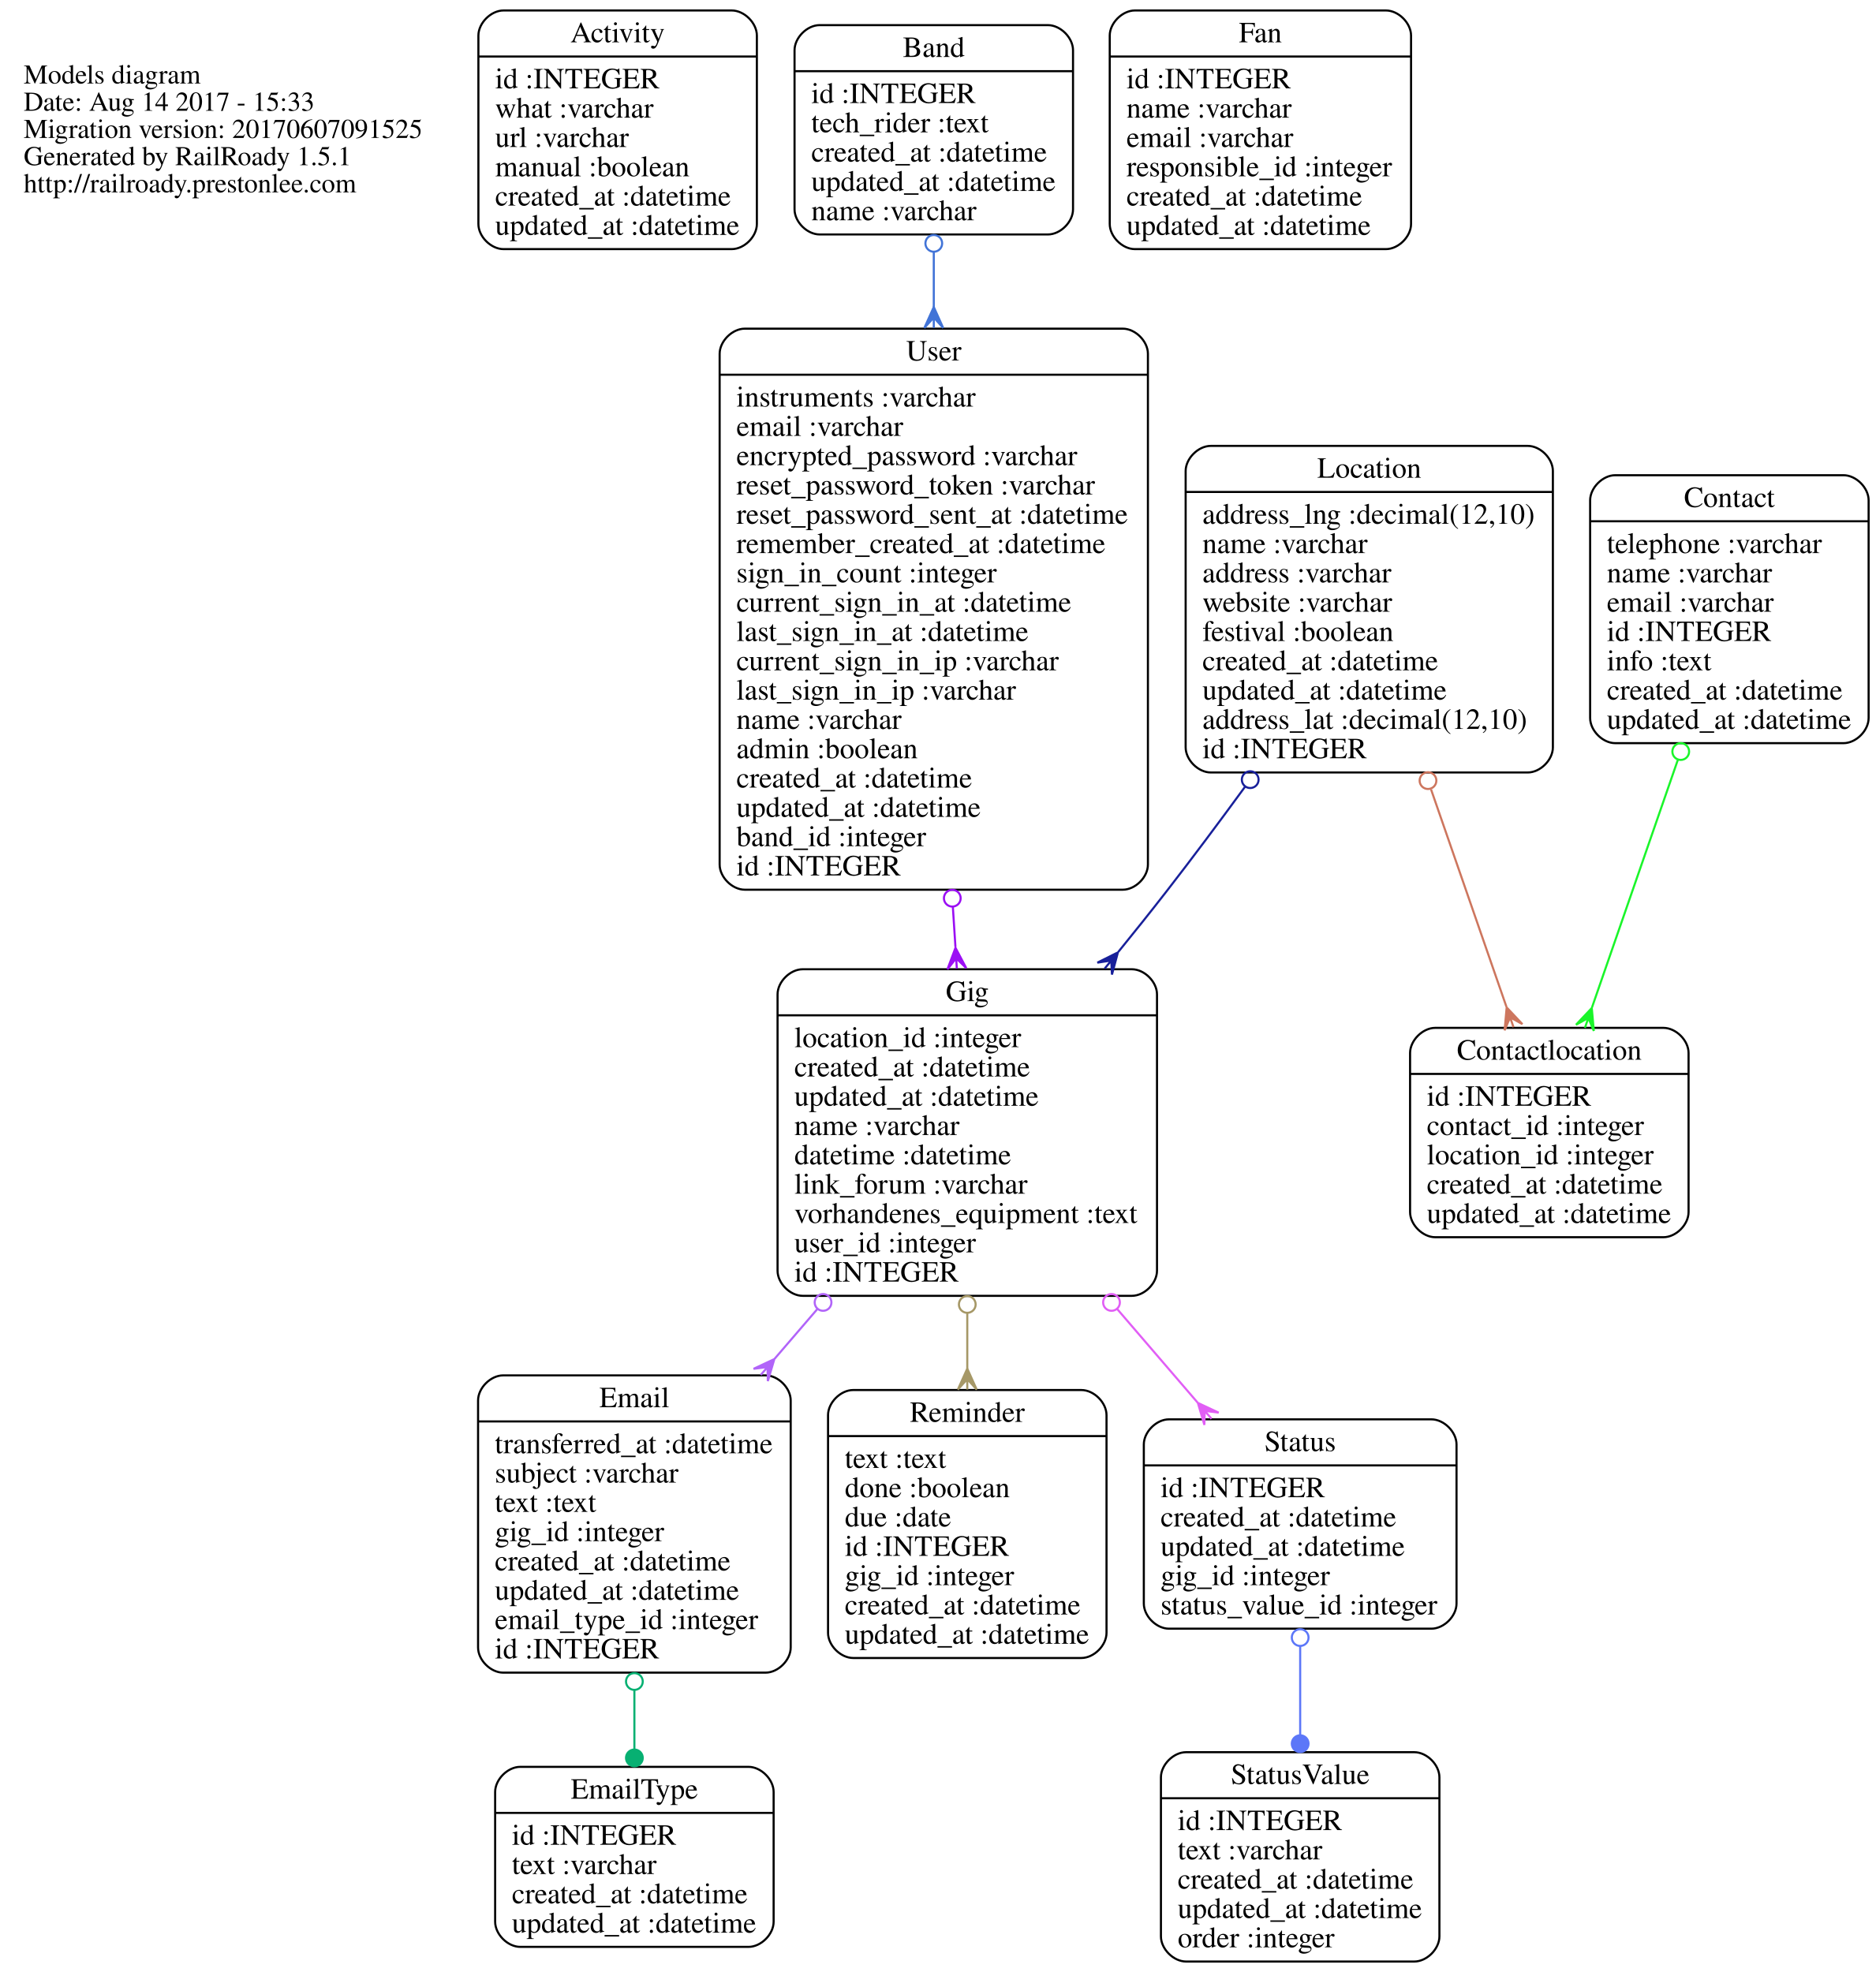
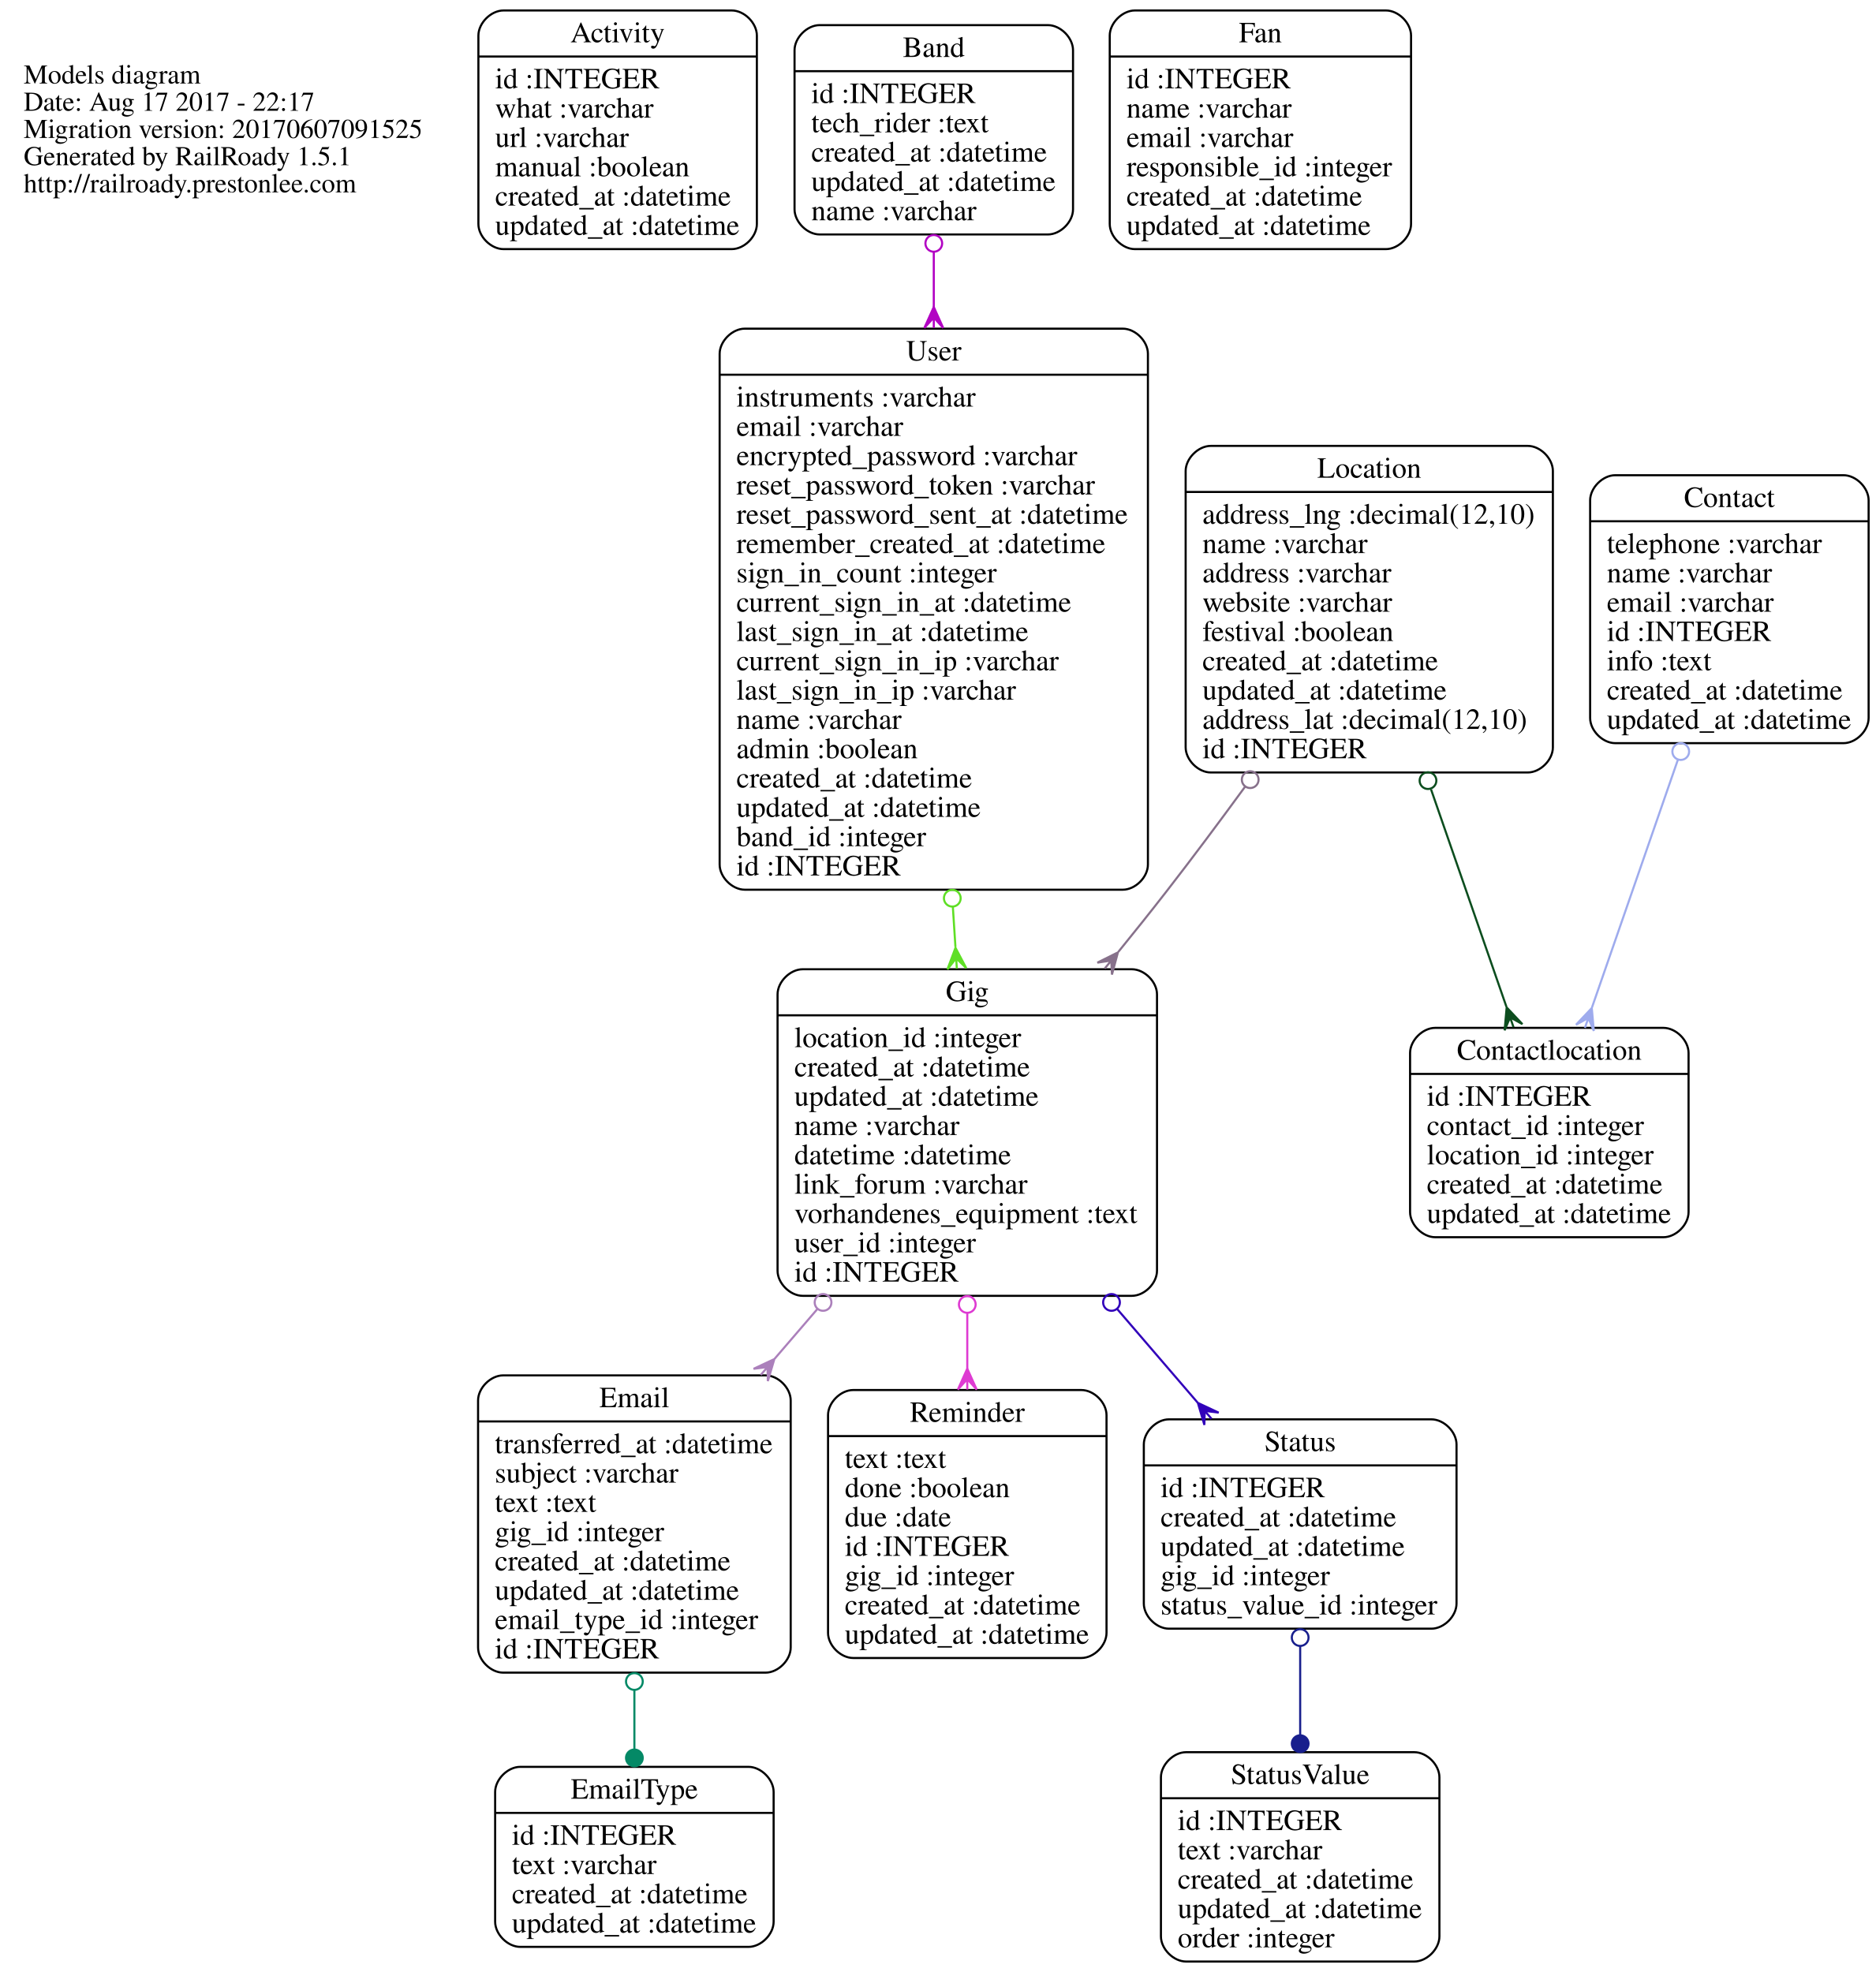
<svg xmlns="http://www.w3.org/2000/svg" width="896pt" height="942pt" viewBox="0.00 0.00 896.00 942.00">
  <g id="graph0" class="graph" transform="scale(1 1) rotate(0) translate(4 938)">
    <polygon fill="none" stroke="none" points="-4,4 -4,-938 892,-938 892,4 -4,4" />
    <g id="node1" class="node">
      <text text-anchor="start" x="7.312" y="-898.1" font-family="Times,serif" font-size="13.00">Models diagram</text>
-       <text text-anchor="start" x="7.312" y="-885.1" font-family="Times,serif" font-size="13.00">Date: Aug 14 2017 - 15:33</text>
+       <text text-anchor="start" x="7.312" y="-885.1" font-family="Times,serif" font-size="13.00">Date: Aug 17 2017 - 22:17</text>
      <text text-anchor="start" x="7.312" y="-872.1" font-family="Times,serif" font-size="13.00">Migration version: 20170607091525</text>
      <text text-anchor="start" x="7.312" y="-859.1" font-family="Times,serif" font-size="13.00">Generated by RailRoady 1.5.1</text>
      <text text-anchor="start" x="7.312" y="-846.1" font-family="Times,serif" font-size="13.00">http://railroady.prestonlee.com</text>
    </g>
    <g id="node2" class="node">
      <path fill="none" stroke="black" d="M236.495,-819C236.495,-819 345.505,-819 345.505,-819 351.505,-819 357.505,-825 357.505,-831 357.505,-831 357.505,-921 357.505,-921 357.505,-927 351.505,-933 345.505,-933 345.505,-933 236.495,-933 236.495,-933 230.495,-933 224.495,-927 224.495,-921 224.495,-921 224.495,-831 224.495,-831 224.495,-825 230.495,-819 236.495,-819" />
      <text text-anchor="middle" x="291" y="-917.8" font-family="Times,serif" font-size="14.00">Activity</text>
      <polyline fill="none" stroke="black" points="224.495,-911 357.505,-911 " />
      <text text-anchor="start" x="232.495" y="-895.8" font-family="Times,serif" font-size="14.00">id :INTEGER</text>
      <text text-anchor="start" x="232.495" y="-881.8" font-family="Times,serif" font-size="14.00">what :varchar</text>
      <text text-anchor="start" x="232.495" y="-867.8" font-family="Times,serif" font-size="14.00">url :varchar</text>
      <text text-anchor="start" x="232.495" y="-853.8" font-family="Times,serif" font-size="14.00">manual :boolean</text>
      <text text-anchor="start" x="232.495" y="-839.8" font-family="Times,serif" font-size="14.00">created_at :datetime</text>
      <text text-anchor="start" x="232.495" y="-825.8" font-family="Times,serif" font-size="14.00">updated_at :datetime</text>
    </g>
    <g id="node3" class="node">
      <path fill="none" stroke="black" d="M387.495,-826C387.495,-826 496.505,-826 496.505,-826 502.505,-826 508.505,-832 508.505,-838 508.505,-838 508.505,-914 508.505,-914 508.505,-920 502.505,-926 496.505,-926 496.505,-926 387.495,-926 387.495,-926 381.495,-926 375.495,-920 375.495,-914 375.495,-914 375.495,-838 375.495,-838 375.495,-832 381.495,-826 387.495,-826" />
      <text text-anchor="middle" x="442" y="-910.8" font-family="Times,serif" font-size="14.00">Band</text>
      <polyline fill="none" stroke="black" points="375.495,-904 508.505,-904 " />
      <text text-anchor="start" x="383.495" y="-888.8" font-family="Times,serif" font-size="14.00">id :INTEGER</text>
      <text text-anchor="start" x="383.495" y="-874.8" font-family="Times,serif" font-size="14.00">tech_rider :text</text>
      <text text-anchor="start" x="383.495" y="-860.8" font-family="Times,serif" font-size="14.00">created_at :datetime</text>
      <text text-anchor="start" x="383.495" y="-846.8" font-family="Times,serif" font-size="14.00">updated_at :datetime</text>
      <text text-anchor="start" x="383.495" y="-832.8" font-family="Times,serif" font-size="14.00">name :varchar</text>
    </g>
    <g id="node14" class="node">
      <path fill="none" stroke="black" d="M351.722,-513C351.722,-513 532.278,-513 532.278,-513 538.278,-513 544.278,-519 544.278,-525 544.278,-525 544.278,-769 544.278,-769 544.278,-775 538.278,-781 532.278,-781 532.278,-781 351.722,-781 351.722,-781 345.722,-781 339.722,-775 339.722,-769 339.722,-769 339.722,-525 339.722,-525 339.722,-519 345.722,-513 351.722,-513" />
      <text text-anchor="middle" x="442" y="-765.8" font-family="Times,serif" font-size="14.00">User</text>
      <polyline fill="none" stroke="black" points="339.722,-759 544.278,-759 " />
      <text text-anchor="start" x="347.722" y="-743.8" font-family="Times,serif" font-size="14.00">instruments :varchar</text>
      <text text-anchor="start" x="347.722" y="-729.8" font-family="Times,serif" font-size="14.00">email :varchar</text>
      <text text-anchor="start" x="347.722" y="-715.8" font-family="Times,serif" font-size="14.00">encrypted_password :varchar</text>
      <text text-anchor="start" x="347.722" y="-701.8" font-family="Times,serif" font-size="14.00">reset_password_token :varchar</text>
      <text text-anchor="start" x="347.722" y="-687.8" font-family="Times,serif" font-size="14.00">reset_password_sent_at :datetime</text>
      <text text-anchor="start" x="347.722" y="-673.8" font-family="Times,serif" font-size="14.00">remember_created_at :datetime</text>
      <text text-anchor="start" x="347.722" y="-659.8" font-family="Times,serif" font-size="14.00">sign_in_count :integer</text>
      <text text-anchor="start" x="347.722" y="-645.8" font-family="Times,serif" font-size="14.00">current_sign_in_at :datetime</text>
      <text text-anchor="start" x="347.722" y="-631.8" font-family="Times,serif" font-size="14.00">last_sign_in_at :datetime</text>
      <text text-anchor="start" x="347.722" y="-617.8" font-family="Times,serif" font-size="14.00">current_sign_in_ip :varchar</text>
      <text text-anchor="start" x="347.722" y="-603.8" font-family="Times,serif" font-size="14.00">last_sign_in_ip :varchar</text>
      <text text-anchor="start" x="347.722" y="-589.8" font-family="Times,serif" font-size="14.00">name :varchar</text>
      <text text-anchor="start" x="347.722" y="-575.8" font-family="Times,serif" font-size="14.00">admin :boolean</text>
      <text text-anchor="start" x="347.722" y="-561.8" font-family="Times,serif" font-size="14.00">created_at :datetime</text>
      <text text-anchor="start" x="347.722" y="-547.8" font-family="Times,serif" font-size="14.00">updated_at :datetime</text>
      <text text-anchor="start" x="347.722" y="-533.8" font-family="Times,serif" font-size="14.00">band_id :integer</text>
      <text text-anchor="start" x="347.722" y="-519.8" font-family="Times,serif" font-size="14.00">id :INTEGER</text>
    </g>
    <g id="edge1" class="edge">
-       <path fill="none" stroke="#4274d7" d="M442,-817.679C442,-809.358 442,-800.498 442,-791.36" />
-       <ellipse fill="none" stroke="#4274d7" cx="442" cy="-821.744" rx="4" ry="4" />
-       <polygon fill="#4274d7" stroke="#4274d7" points="442,-791.347 446.5,-781.347 442,-786.347 442,-781.347 442,-781.347 442,-781.347 442,-786.347 437.5,-781.347 442,-791.347 442,-791.347" />
+       <path fill="none" stroke="#b203c3" d="M442,-817.679C442,-809.358 442,-800.498 442,-791.36" />
+       <ellipse fill="none" stroke="#b203c3" cx="442" cy="-821.744" rx="4" ry="4" />
+       <polygon fill="#b203c3" stroke="#b203c3" points="442,-791.347 446.5,-781.347 442,-786.347 442,-781.347 442,-781.347 442,-781.347 442,-786.347 437.5,-781.347 442,-791.347 442,-791.347" />
    </g>
    <g id="node4" class="node">
      <path fill="none" stroke="black" d="M767.495,-583C767.495,-583 876.505,-583 876.505,-583 882.505,-583 888.505,-589 888.505,-595 888.505,-595 888.505,-699 888.505,-699 888.505,-705 882.505,-711 876.505,-711 876.505,-711 767.495,-711 767.495,-711 761.495,-711 755.495,-705 755.495,-699 755.495,-699 755.495,-595 755.495,-595 755.495,-589 761.495,-583 767.495,-583" />
      <text text-anchor="middle" x="822" y="-695.8" font-family="Times,serif" font-size="14.00">Contact</text>
      <polyline fill="none" stroke="black" points="755.495,-689 888.505,-689 " />
      <text text-anchor="start" x="763.495" y="-673.8" font-family="Times,serif" font-size="14.00">telephone :varchar</text>
      <text text-anchor="start" x="763.495" y="-659.8" font-family="Times,serif" font-size="14.00">name :varchar</text>
      <text text-anchor="start" x="763.495" y="-645.8" font-family="Times,serif" font-size="14.00">email :varchar</text>
      <text text-anchor="start" x="763.495" y="-631.8" font-family="Times,serif" font-size="14.00">id :INTEGER</text>
      <text text-anchor="start" x="763.495" y="-617.8" font-family="Times,serif" font-size="14.00">info :text</text>
      <text text-anchor="start" x="763.495" y="-603.8" font-family="Times,serif" font-size="14.00">created_at :datetime</text>
      <text text-anchor="start" x="763.495" y="-589.8" font-family="Times,serif" font-size="14.00">updated_at :datetime</text>
    </g>
    <g id="node5" class="node">
      <path fill="none" stroke="black" d="M681.495,-347C681.495,-347 790.505,-347 790.505,-347 796.505,-347 802.505,-353 802.505,-359 802.505,-359 802.505,-435 802.505,-435 802.505,-441 796.505,-447 790.505,-447 790.505,-447 681.495,-447 681.495,-447 675.495,-447 669.495,-441 669.495,-435 669.495,-435 669.495,-359 669.495,-359 669.495,-353 675.495,-347 681.495,-347" />
      <text text-anchor="middle" x="736" y="-431.8" font-family="Times,serif" font-size="14.00">Contactlocation</text>
      <polyline fill="none" stroke="black" points="669.495,-425 802.505,-425 " />
      <text text-anchor="start" x="677.495" y="-409.8" font-family="Times,serif" font-size="14.00">id :INTEGER</text>
      <text text-anchor="start" x="677.495" y="-395.8" font-family="Times,serif" font-size="14.00">contact_id :integer</text>
      <text text-anchor="start" x="677.495" y="-381.8" font-family="Times,serif" font-size="14.00">location_id :integer</text>
      <text text-anchor="start" x="677.495" y="-367.8" font-family="Times,serif" font-size="14.00">created_at :datetime</text>
      <text text-anchor="start" x="677.495" y="-353.8" font-family="Times,serif" font-size="14.00">updated_at :datetime</text>
    </g>
    <g id="edge2" class="edge">
-       <path fill="none" stroke="#1af52a" d="M797.373,-574.983C784.39,-537.544 768.656,-492.17 756.369,-456.737" />
-       <ellipse fill="none" stroke="#1af52a" cx="798.765" cy="-578.998" rx="4" ry="4" />
-       <polygon fill="#1af52a" stroke="#1af52a" points="756.276,-456.47 757.251,-445.548 754.638,-451.746 753,-447.022 753,-447.022 753,-447.022 754.638,-451.746 748.748,-448.497 756.276,-456.47 756.276,-456.47" />
+       <path fill="none" stroke="#9eabed" d="M797.373,-574.983C784.39,-537.544 768.656,-492.17 756.369,-456.737" />
+       <ellipse fill="none" stroke="#9eabed" cx="798.765" cy="-578.998" rx="4" ry="4" />
+       <polygon fill="#9eabed" stroke="#9eabed" points="756.276,-456.47 757.251,-445.548 754.638,-451.746 753,-447.022 753,-447.022 753,-447.022 754.638,-451.746 748.748,-448.497 756.276,-456.47 756.276,-456.47" />
    </g>
    <g id="node6" class="node">
      <path fill="none" stroke="black" d="M236.339,-139C236.339,-139 361.661,-139 361.661,-139 367.661,-139 373.661,-145 373.661,-151 373.661,-151 373.661,-269 373.661,-269 373.661,-275 367.661,-281 361.661,-281 361.661,-281 236.339,-281 236.339,-281 230.339,-281 224.339,-275 224.339,-269 224.339,-269 224.339,-151 224.339,-151 224.339,-145 230.339,-139 236.339,-139" />
      <text text-anchor="middle" x="299" y="-265.8" font-family="Times,serif" font-size="14.00">Email</text>
      <polyline fill="none" stroke="black" points="224.339,-259 373.661,-259 " />
      <text text-anchor="start" x="232.339" y="-243.8" font-family="Times,serif" font-size="14.00">transferred_at :datetime</text>
      <text text-anchor="start" x="232.339" y="-229.8" font-family="Times,serif" font-size="14.00">subject :varchar</text>
      <text text-anchor="start" x="232.339" y="-215.8" font-family="Times,serif" font-size="14.00">text :text</text>
      <text text-anchor="start" x="232.339" y="-201.8" font-family="Times,serif" font-size="14.00">gig_id :integer</text>
      <text text-anchor="start" x="232.339" y="-187.8" font-family="Times,serif" font-size="14.00">created_at :datetime</text>
      <text text-anchor="start" x="232.339" y="-173.8" font-family="Times,serif" font-size="14.00">updated_at :datetime</text>
      <text text-anchor="start" x="232.339" y="-159.8" font-family="Times,serif" font-size="14.00">email_type_id :integer</text>
      <text text-anchor="start" x="232.339" y="-145.8" font-family="Times,serif" font-size="14.00">id :INTEGER</text>
    </g>
    <g id="node7" class="node">
      <path fill="none" stroke="black" d="M244.495,-8C244.495,-8 353.505,-8 353.505,-8 359.505,-8 365.505,-14 365.505,-20 365.505,-20 365.505,-82 365.505,-82 365.505,-88 359.505,-94 353.505,-94 353.505,-94 244.495,-94 244.495,-94 238.495,-94 232.495,-88 232.495,-82 232.495,-82 232.495,-20 232.495,-20 232.495,-14 238.495,-8 244.495,-8" />
      <text text-anchor="middle" x="299" y="-78.8" font-family="Times,serif" font-size="14.00">EmailType</text>
      <polyline fill="none" stroke="black" points="232.495,-72 365.505,-72 " />
      <text text-anchor="start" x="240.495" y="-56.8" font-family="Times,serif" font-size="14.00">id :INTEGER</text>
      <text text-anchor="start" x="240.495" y="-42.8" font-family="Times,serif" font-size="14.00">text :varchar</text>
      <text text-anchor="start" x="240.495" y="-28.8" font-family="Times,serif" font-size="14.00">created_at :datetime</text>
      <text text-anchor="start" x="240.495" y="-14.8" font-family="Times,serif" font-size="14.00">updated_at :datetime</text>
    </g>
    <g id="edge3" class="edge">
-       <path fill="none" stroke="#07b072" d="M299,-130.552C299,-120.968 299,-111.382 299,-102.366" />
-       <ellipse fill="none" stroke="#07b072" cx="299" cy="-134.766" rx="4" ry="4" />
-       <ellipse fill="#07b072" stroke="#07b072" cx="299" cy="-98.263" rx="4" ry="4" />
+       <path fill="none" stroke="#048966" d="M299,-130.552C299,-120.968 299,-111.382 299,-102.366" />
+       <ellipse fill="none" stroke="#048966" cx="299" cy="-134.766" rx="4" ry="4" />
+       <ellipse fill="#048966" stroke="#048966" cx="299" cy="-98.263" rx="4" ry="4" />
    </g>
    <g id="node8" class="node">
      <path fill="none" stroke="black" d="M538.043,-819C538.043,-819 657.957,-819 657.957,-819 663.957,-819 669.957,-825 669.957,-831 669.957,-831 669.957,-921 669.957,-921 669.957,-927 663.957,-933 657.957,-933 657.957,-933 538.043,-933 538.043,-933 532.043,-933 526.043,-927 526.043,-921 526.043,-921 526.043,-831 526.043,-831 526.043,-825 532.043,-819 538.043,-819" />
      <text text-anchor="middle" x="598" y="-917.8" font-family="Times,serif" font-size="14.00">Fan</text>
      <polyline fill="none" stroke="black" points="526.043,-911 669.957,-911 " />
      <text text-anchor="start" x="534.043" y="-895.8" font-family="Times,serif" font-size="14.00">id :INTEGER</text>
      <text text-anchor="start" x="534.043" y="-881.8" font-family="Times,serif" font-size="14.00">name :varchar</text>
      <text text-anchor="start" x="534.043" y="-867.8" font-family="Times,serif" font-size="14.00">email :varchar</text>
      <text text-anchor="start" x="534.043" y="-853.8" font-family="Times,serif" font-size="14.00">responsible_id :integer</text>
      <text text-anchor="start" x="534.043" y="-839.8" font-family="Times,serif" font-size="14.00">created_at :datetime</text>
      <text text-anchor="start" x="534.043" y="-825.8" font-family="Times,serif" font-size="14.00">updated_at :datetime</text>
    </g>
    <g id="node9" class="node">
      <path fill="none" stroke="black" d="M379.384,-319C379.384,-319 536.616,-319 536.616,-319 542.616,-319 548.616,-325 548.616,-331 548.616,-331 548.616,-463 548.616,-463 548.616,-469 542.616,-475 536.616,-475 536.616,-475 379.384,-475 379.384,-475 373.384,-475 367.384,-469 367.384,-463 367.384,-463 367.384,-331 367.384,-331 367.384,-325 373.384,-319 379.384,-319" />
      <text text-anchor="middle" x="458" y="-459.8" font-family="Times,serif" font-size="14.00">Gig</text>
      <polyline fill="none" stroke="black" points="367.384,-453 548.616,-453 " />
      <text text-anchor="start" x="375.384" y="-437.8" font-family="Times,serif" font-size="14.00">location_id :integer</text>
      <text text-anchor="start" x="375.384" y="-423.8" font-family="Times,serif" font-size="14.00">created_at :datetime</text>
      <text text-anchor="start" x="375.384" y="-409.8" font-family="Times,serif" font-size="14.00">updated_at :datetime</text>
      <text text-anchor="start" x="375.384" y="-395.8" font-family="Times,serif" font-size="14.00">name :varchar</text>
      <text text-anchor="start" x="375.384" y="-381.8" font-family="Times,serif" font-size="14.00">datetime :datetime</text>
      <text text-anchor="start" x="375.384" y="-367.8" font-family="Times,serif" font-size="14.00">link_forum :varchar</text>
      <text text-anchor="start" x="375.384" y="-353.8" font-family="Times,serif" font-size="14.00">vorhandenes_equipment :text</text>
      <text text-anchor="start" x="375.384" y="-339.8" font-family="Times,serif" font-size="14.00">user_id :integer</text>
      <text text-anchor="start" x="375.384" y="-325.8" font-family="Times,serif" font-size="14.00">id :INTEGER</text>
    </g>
    <g id="edge5" class="edge">
-       <path fill="none" stroke="#b164f9" d="M386.414,-312.708C379.628,-304.812 372.765,-296.827 366.024,-288.984" />
-       <ellipse fill="none" stroke="#b164f9" cx="389.114" cy="-315.849" rx="4" ry="4" />
-       <polygon fill="#b164f9" stroke="#b164f9" points="365.85,-288.781 362.744,-278.264 362.591,-284.989 359.332,-281.197 359.332,-281.197 359.332,-281.197 362.591,-284.989 355.919,-284.13 365.85,-288.781 365.85,-288.781" />
+       <path fill="none" stroke="#ab80bb" d="M386.414,-312.708C379.628,-304.812 372.765,-296.827 366.024,-288.984" />
+       <ellipse fill="none" stroke="#ab80bb" cx="389.114" cy="-315.849" rx="4" ry="4" />
+       <polygon fill="#ab80bb" stroke="#ab80bb" points="365.85,-288.781 362.744,-278.264 362.591,-284.989 359.332,-281.197 359.332,-281.197 359.332,-281.197 362.591,-284.989 355.919,-284.13 365.85,-288.781 365.85,-288.781" />
    </g>
    <g id="node11" class="node">
      <path fill="none" stroke="black" d="M403.495,-146C403.495,-146 512.505,-146 512.505,-146 518.505,-146 524.505,-152 524.505,-158 524.505,-158 524.505,-262 524.505,-262 524.505,-268 518.505,-274 512.505,-274 512.505,-274 403.495,-274 403.495,-274 397.495,-274 391.495,-268 391.495,-262 391.495,-262 391.495,-158 391.495,-158 391.495,-152 397.495,-146 403.495,-146" />
      <text text-anchor="middle" x="458" y="-258.8" font-family="Times,serif" font-size="14.00">Reminder</text>
      <polyline fill="none" stroke="black" points="391.495,-252 524.505,-252 " />
      <text text-anchor="start" x="399.495" y="-236.8" font-family="Times,serif" font-size="14.00">text :text</text>
      <text text-anchor="start" x="399.495" y="-222.8" font-family="Times,serif" font-size="14.00">done :boolean</text>
      <text text-anchor="start" x="399.495" y="-208.8" font-family="Times,serif" font-size="14.00">due :date</text>
      <text text-anchor="start" x="399.495" y="-194.8" font-family="Times,serif" font-size="14.00">id :INTEGER</text>
      <text text-anchor="start" x="399.495" y="-180.8" font-family="Times,serif" font-size="14.00">gig_id :integer</text>
      <text text-anchor="start" x="399.495" y="-166.8" font-family="Times,serif" font-size="14.00">created_at :datetime</text>
      <text text-anchor="start" x="399.495" y="-152.8" font-family="Times,serif" font-size="14.00">updated_at :datetime</text>
    </g>
    <g id="edge6" class="edge">
-       <path fill="none" stroke="#a69867" d="M458,-310.823C458,-301.969 458,-293.025 458,-284.319" />
-       <ellipse fill="none" stroke="#a69867" cx="458" cy="-314.883" rx="4" ry="4" />
-       <polygon fill="#a69867" stroke="#a69867" points="458,-284.227 462.5,-274.227 458,-279.227 458,-274.227 458,-274.227 458,-274.227 458,-279.227 453.5,-274.227 458,-284.227 458,-284.227" />
+       <path fill="none" stroke="#de3bd2" d="M458,-310.823C458,-301.969 458,-293.025 458,-284.319" />
+       <ellipse fill="none" stroke="#de3bd2" cx="458" cy="-314.883" rx="4" ry="4" />
+       <polygon fill="#de3bd2" stroke="#de3bd2" points="458,-284.227 462.5,-274.227 458,-279.227 458,-274.227 458,-274.227 458,-274.227 458,-279.227 453.5,-274.227 458,-284.227 458,-284.227" />
    </g>
    <g id="node12" class="node">
      <path fill="none" stroke="black" d="M554.322,-160C554.322,-160 679.678,-160 679.678,-160 685.678,-160 691.678,-166 691.678,-172 691.678,-172 691.678,-248 691.678,-248 691.678,-254 685.678,-260 679.678,-260 679.678,-260 554.322,-260 554.322,-260 548.322,-260 542.322,-254 542.322,-248 542.322,-248 542.322,-172 542.322,-172 542.322,-166 548.322,-160 554.322,-160" />
      <text text-anchor="middle" x="617" y="-244.8" font-family="Times,serif" font-size="14.00">Status</text>
      <polyline fill="none" stroke="black" points="542.322,-238 691.678,-238 " />
      <text text-anchor="start" x="550.322" y="-222.8" font-family="Times,serif" font-size="14.00">id :INTEGER</text>
      <text text-anchor="start" x="550.322" y="-208.8" font-family="Times,serif" font-size="14.00">created_at :datetime</text>
      <text text-anchor="start" x="550.322" y="-194.8" font-family="Times,serif" font-size="14.00">updated_at :datetime</text>
      <text text-anchor="start" x="550.322" y="-180.8" font-family="Times,serif" font-size="14.00">gig_id :integer</text>
      <text text-anchor="start" x="550.322" y="-166.8" font-family="Times,serif" font-size="14.00">status_value_id :integer</text>
    </g>
    <g id="edge4" class="edge">
-       <path fill="none" stroke="#e15ef5" d="M529.494,-312.815C542.516,-297.664 555.827,-282.176 568.011,-268" />
-       <ellipse fill="none" stroke="#e15ef5" cx="526.886" cy="-315.849" rx="4" ry="4" />
-       <polygon fill="#e15ef5" stroke="#e15ef5" points="568.137,-267.853 578.068,-263.202 571.396,-264.061 574.655,-260.269 574.655,-260.269 574.655,-260.269 571.396,-264.061 571.242,-257.336 568.137,-267.853 568.137,-267.853" />
+       <path fill="none" stroke="#3101ba" d="M529.494,-312.815C542.516,-297.664 555.827,-282.176 568.011,-268" />
+       <ellipse fill="none" stroke="#3101ba" cx="526.886" cy="-315.849" rx="4" ry="4" />
+       <polygon fill="#3101ba" stroke="#3101ba" points="568.137,-267.853 578.068,-263.202 571.396,-264.061 574.655,-260.269 574.655,-260.269 574.655,-260.269 571.396,-264.061 571.242,-257.336 568.137,-267.853 568.137,-267.853" />
    </g>
    <g id="node10" class="node">
      <path fill="none" stroke="black" d="M574.3,-569C574.3,-569 725.7,-569 725.7,-569 731.7,-569 737.7,-575 737.7,-581 737.7,-581 737.7,-713 737.7,-713 737.7,-719 731.7,-725 725.7,-725 725.7,-725 574.3,-725 574.3,-725 568.3,-725 562.3,-719 562.3,-713 562.3,-713 562.3,-581 562.3,-581 562.3,-575 568.3,-569 574.3,-569" />
      <text text-anchor="middle" x="650" y="-709.8" font-family="Times,serif" font-size="14.00">Location</text>
      <polyline fill="none" stroke="black" points="562.3,-703 737.7,-703 " />
      <text text-anchor="start" x="570.3" y="-687.8" font-family="Times,serif" font-size="14.00">address_lng :decimal(12,10)</text>
      <text text-anchor="start" x="570.3" y="-673.8" font-family="Times,serif" font-size="14.00">name :varchar</text>
      <text text-anchor="start" x="570.3" y="-659.8" font-family="Times,serif" font-size="14.00">address :varchar</text>
      <text text-anchor="start" x="570.3" y="-645.8" font-family="Times,serif" font-size="14.00">website :varchar</text>
      <text text-anchor="start" x="570.3" y="-631.8" font-family="Times,serif" font-size="14.00">festival :boolean</text>
      <text text-anchor="start" x="570.3" y="-617.8" font-family="Times,serif" font-size="14.00">created_at :datetime</text>
      <text text-anchor="start" x="570.3" y="-603.8" font-family="Times,serif" font-size="14.00">updated_at :datetime</text>
      <text text-anchor="start" x="570.3" y="-589.8" font-family="Times,serif" font-size="14.00">address_lat :decimal(12,10)</text>
      <text text-anchor="start" x="570.3" y="-575.8" font-family="Times,serif" font-size="14.00">id :INTEGER</text>
    </g>
    <g id="edge8" class="edge">
-       <path fill="none" stroke="#cd765e" d="M679.513,-560.894C691.367,-526.708 704.744,-488.135 715.503,-457.108" />
-       <ellipse fill="none" stroke="#cd765e" cx="678.05" cy="-565.111" rx="4" ry="4" />
-       <polygon fill="#cd765e" stroke="#cd765e" points="715.623,-456.762 723.151,-448.789 717.261,-452.038 718.899,-447.314 718.899,-447.314 718.899,-447.314 717.261,-452.038 714.647,-445.84 715.623,-456.762 715.623,-456.762" />
+       <path fill="none" stroke="#0c4d1e" d="M679.513,-560.894C691.367,-526.708 704.744,-488.135 715.503,-457.108" />
+       <ellipse fill="none" stroke="#0c4d1e" cx="678.05" cy="-565.111" rx="4" ry="4" />
+       <polygon fill="#0c4d1e" stroke="#0c4d1e" points="715.623,-456.762 723.151,-448.789 717.261,-452.038 718.899,-447.314 718.899,-447.314 718.899,-447.314 717.261,-452.038 714.647,-445.84 715.623,-456.762 715.623,-456.762" />
    </g>
    <g id="edge7" class="edge">
-       <path fill="none" stroke="#18209a" d="M590.653,-562.162C578.408,-545.393 565.446,-528.015 553,-512 545.713,-502.624 537.97,-492.928 530.172,-483.332" />
-       <ellipse fill="none" stroke="#18209a" cx="593.134" cy="-565.569" rx="4" ry="4" />
-       <polygon fill="#18209a" stroke="#18209a" points="529.942,-483.05 527.103,-472.458 526.78,-479.177 523.618,-475.304 523.618,-475.304 523.618,-475.304 526.78,-479.177 520.132,-478.15 529.942,-483.05 529.942,-483.05" />
+       <path fill="none" stroke="#87718b" d="M590.653,-562.162C578.408,-545.393 565.446,-528.015 553,-512 545.713,-502.624 537.97,-492.928 530.172,-483.332" />
+       <ellipse fill="none" stroke="#87718b" cx="593.134" cy="-565.569" rx="4" ry="4" />
+       <polygon fill="#87718b" stroke="#87718b" points="529.942,-483.05 527.103,-472.458 526.78,-479.177 523.618,-475.304 523.618,-475.304 523.618,-475.304 526.78,-479.177 520.132,-478.15 529.942,-483.05 529.942,-483.05" />
    </g>
    <g id="node13" class="node">
      <path fill="none" stroke="black" d="M562.495,-1C562.495,-1 671.505,-1 671.505,-1 677.505,-1 683.505,-7 683.505,-13 683.505,-13 683.505,-89 683.505,-89 683.505,-95 677.505,-101 671.505,-101 671.505,-101 562.495,-101 562.495,-101 556.495,-101 550.495,-95 550.495,-89 550.495,-89 550.495,-13 550.495,-13 550.495,-7 556.495,-1 562.495,-1" />
      <text text-anchor="middle" x="617" y="-85.8" font-family="Times,serif" font-size="14.00">StatusValue</text>
      <polyline fill="none" stroke="black" points="550.495,-79 683.505,-79 " />
      <text text-anchor="start" x="558.495" y="-63.8" font-family="Times,serif" font-size="14.00">id :INTEGER</text>
      <text text-anchor="start" x="558.495" y="-49.8" font-family="Times,serif" font-size="14.00">text :varchar</text>
      <text text-anchor="start" x="558.495" y="-35.8" font-family="Times,serif" font-size="14.00">created_at :datetime</text>
      <text text-anchor="start" x="558.495" y="-21.8" font-family="Times,serif" font-size="14.00">updated_at :datetime</text>
      <text text-anchor="start" x="558.495" y="-7.8" font-family="Times,serif" font-size="14.00">order :integer</text>
    </g>
    <g id="edge9" class="edge">
-       <path fill="none" stroke="#5c77f8" d="M617,-151.725C617,-137.839 617,-122.995 617,-109.116" />
-       <ellipse fill="none" stroke="#5c77f8" cx="617" cy="-155.755" rx="4" ry="4" />
-       <ellipse fill="#5c77f8" stroke="#5c77f8" cx="617" cy="-105.07" rx="4" ry="4" />
+       <path fill="none" stroke="#181f8d" d="M617,-151.725C617,-137.839 617,-122.995 617,-109.116" />
+       <ellipse fill="none" stroke="#181f8d" cx="617" cy="-155.755" rx="4" ry="4" />
+       <ellipse fill="#181f8d" stroke="#181f8d" cx="617" cy="-105.07" rx="4" ry="4" />
    </g>
    <g id="edge10" class="edge">
-       <path fill="none" stroke="#9b0ff4" d="M451.109,-504.804C451.527,-498.339 451.94,-491.938 452.344,-485.672" />
-       <ellipse fill="none" stroke="#9b0ff4" cx="450.843" cy="-508.933" rx="4" ry="4" />
-       <polygon fill="#9b0ff4" stroke="#9b0ff4" points="452.371,-485.248 457.506,-475.558 452.693,-480.258 453.015,-475.268 453.015,-475.268 453.015,-475.268 452.693,-480.258 448.524,-474.979 452.371,-485.248 452.371,-485.248" />
+       <path fill="none" stroke="#5fdf26" d="M451.109,-504.804C451.527,-498.339 451.94,-491.938 452.344,-485.672" />
+       <ellipse fill="none" stroke="#5fdf26" cx="450.843" cy="-508.933" rx="4" ry="4" />
+       <polygon fill="#5fdf26" stroke="#5fdf26" points="452.371,-485.248 457.506,-475.558 452.693,-480.258 453.015,-475.268 453.015,-475.268 453.015,-475.268 452.693,-480.258 448.524,-474.979 452.371,-485.248 452.371,-485.248" />
    </g>
  </g>
</svg>
